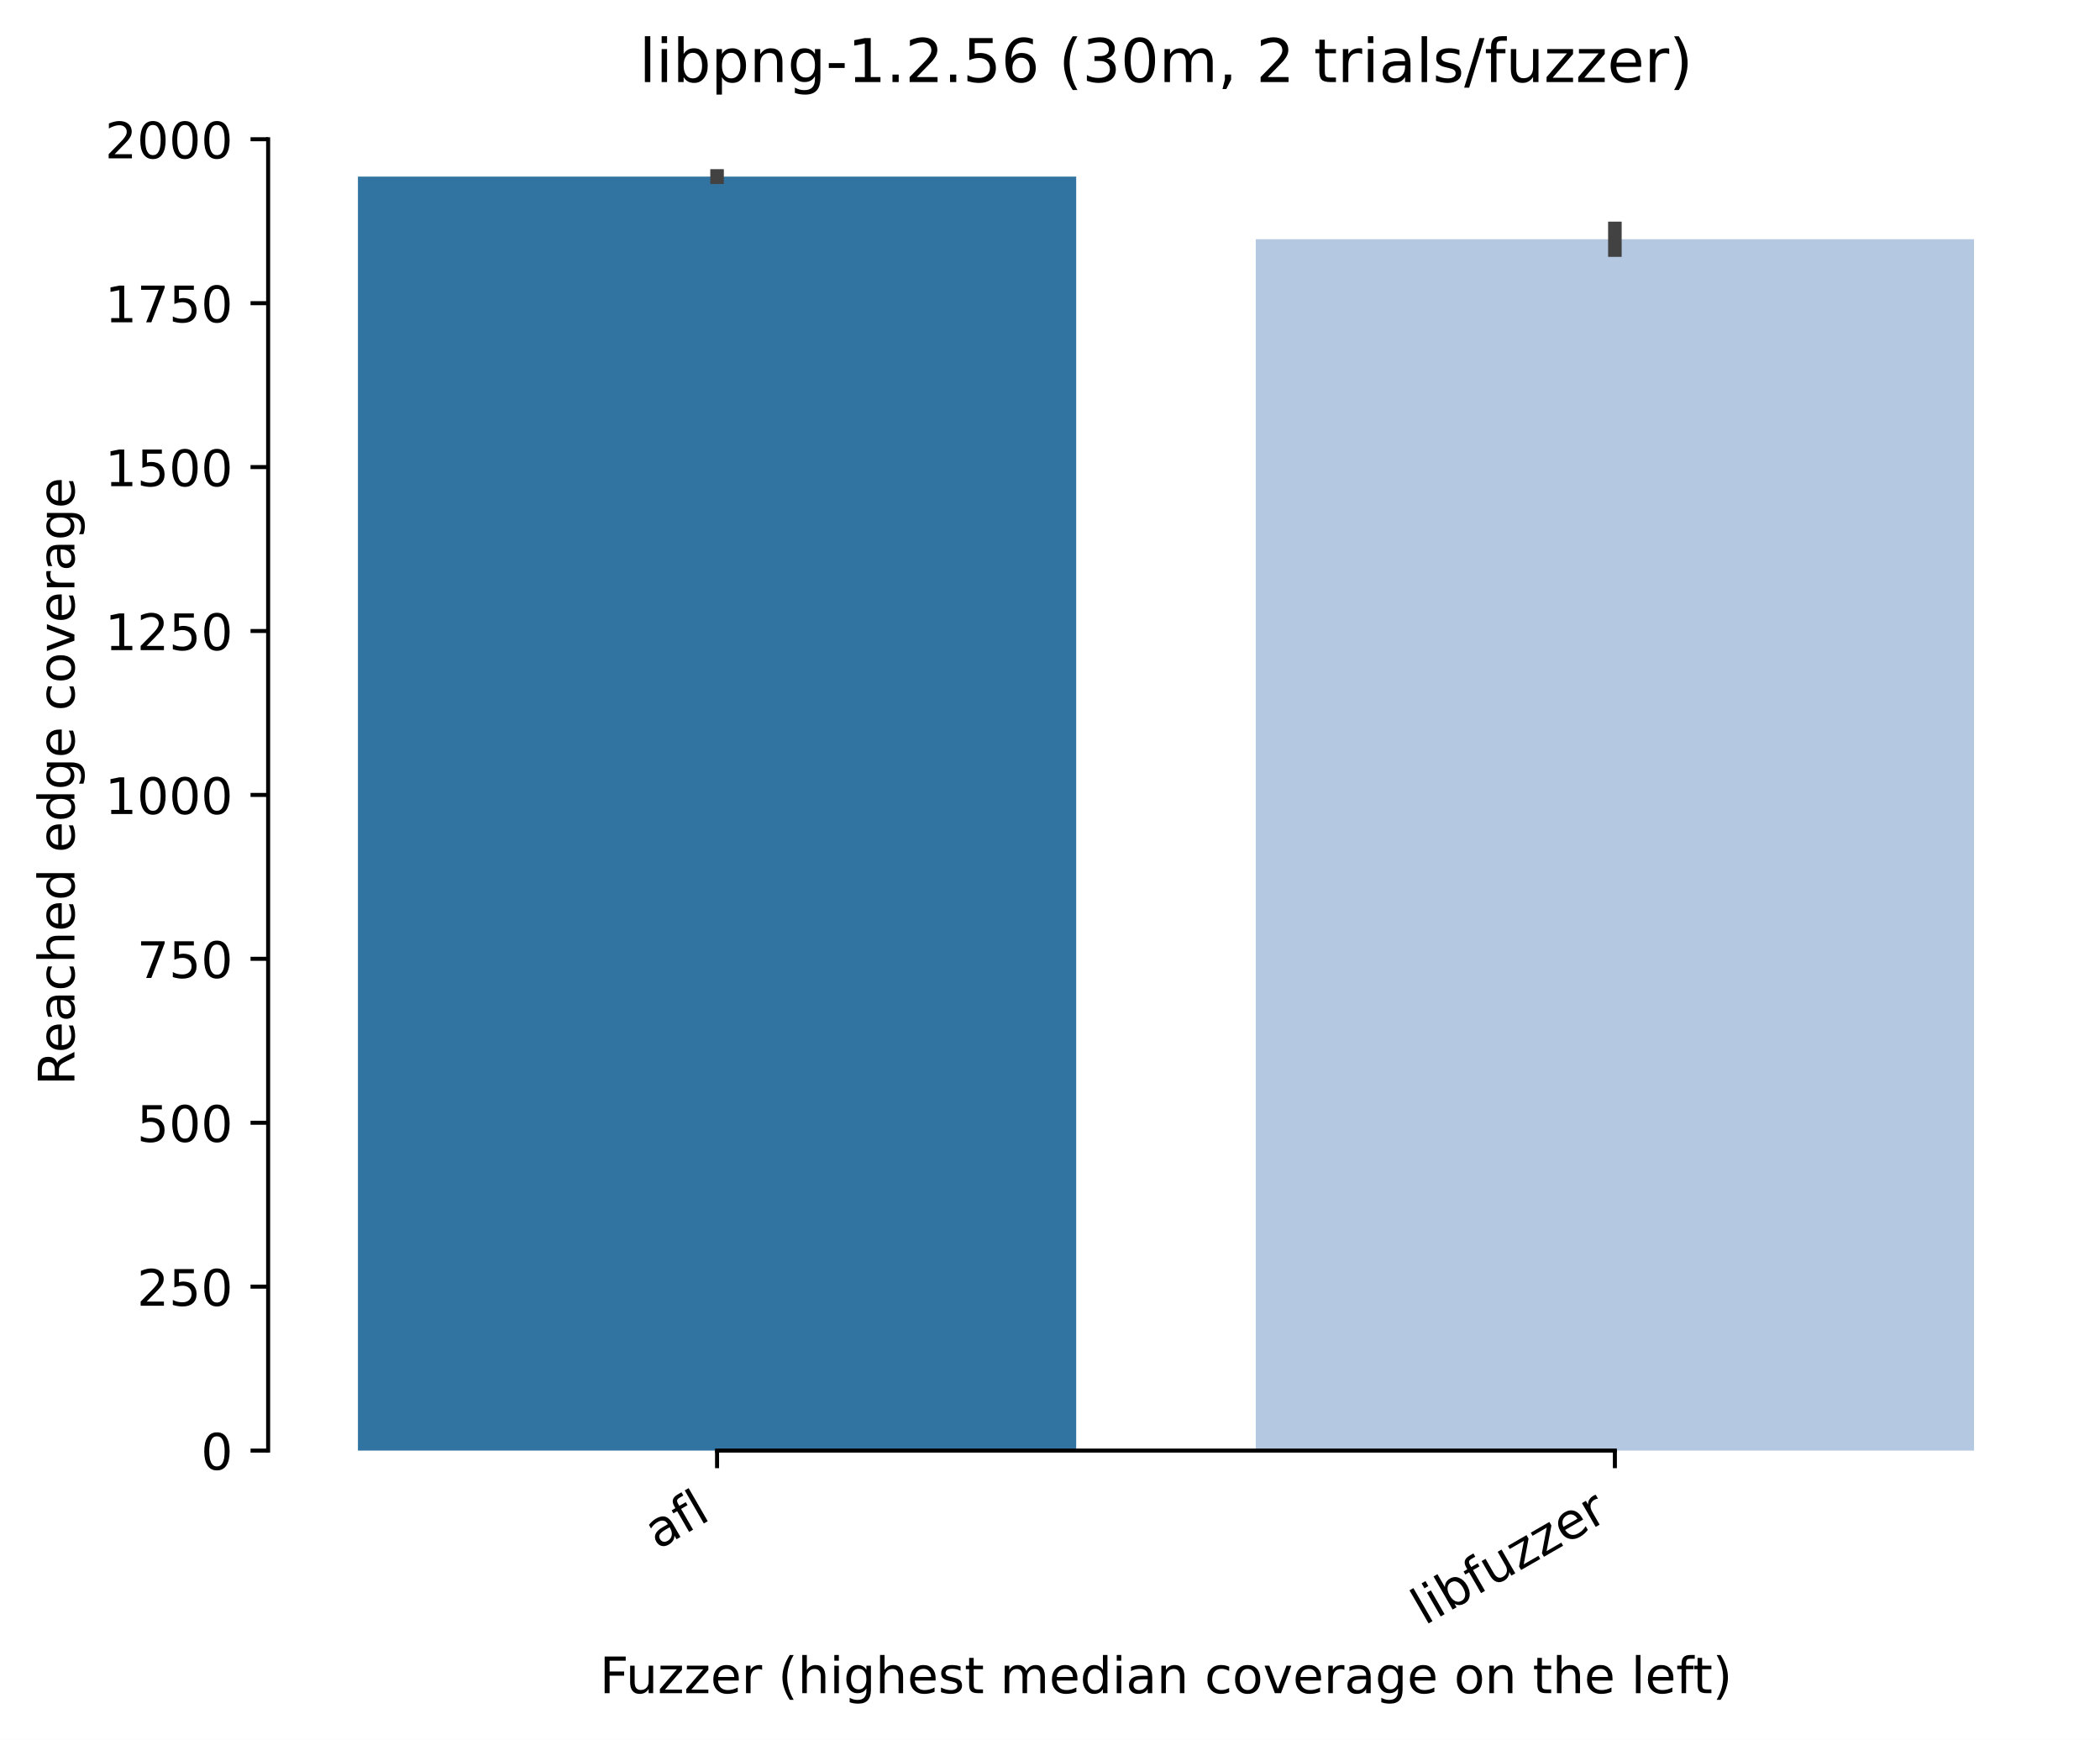
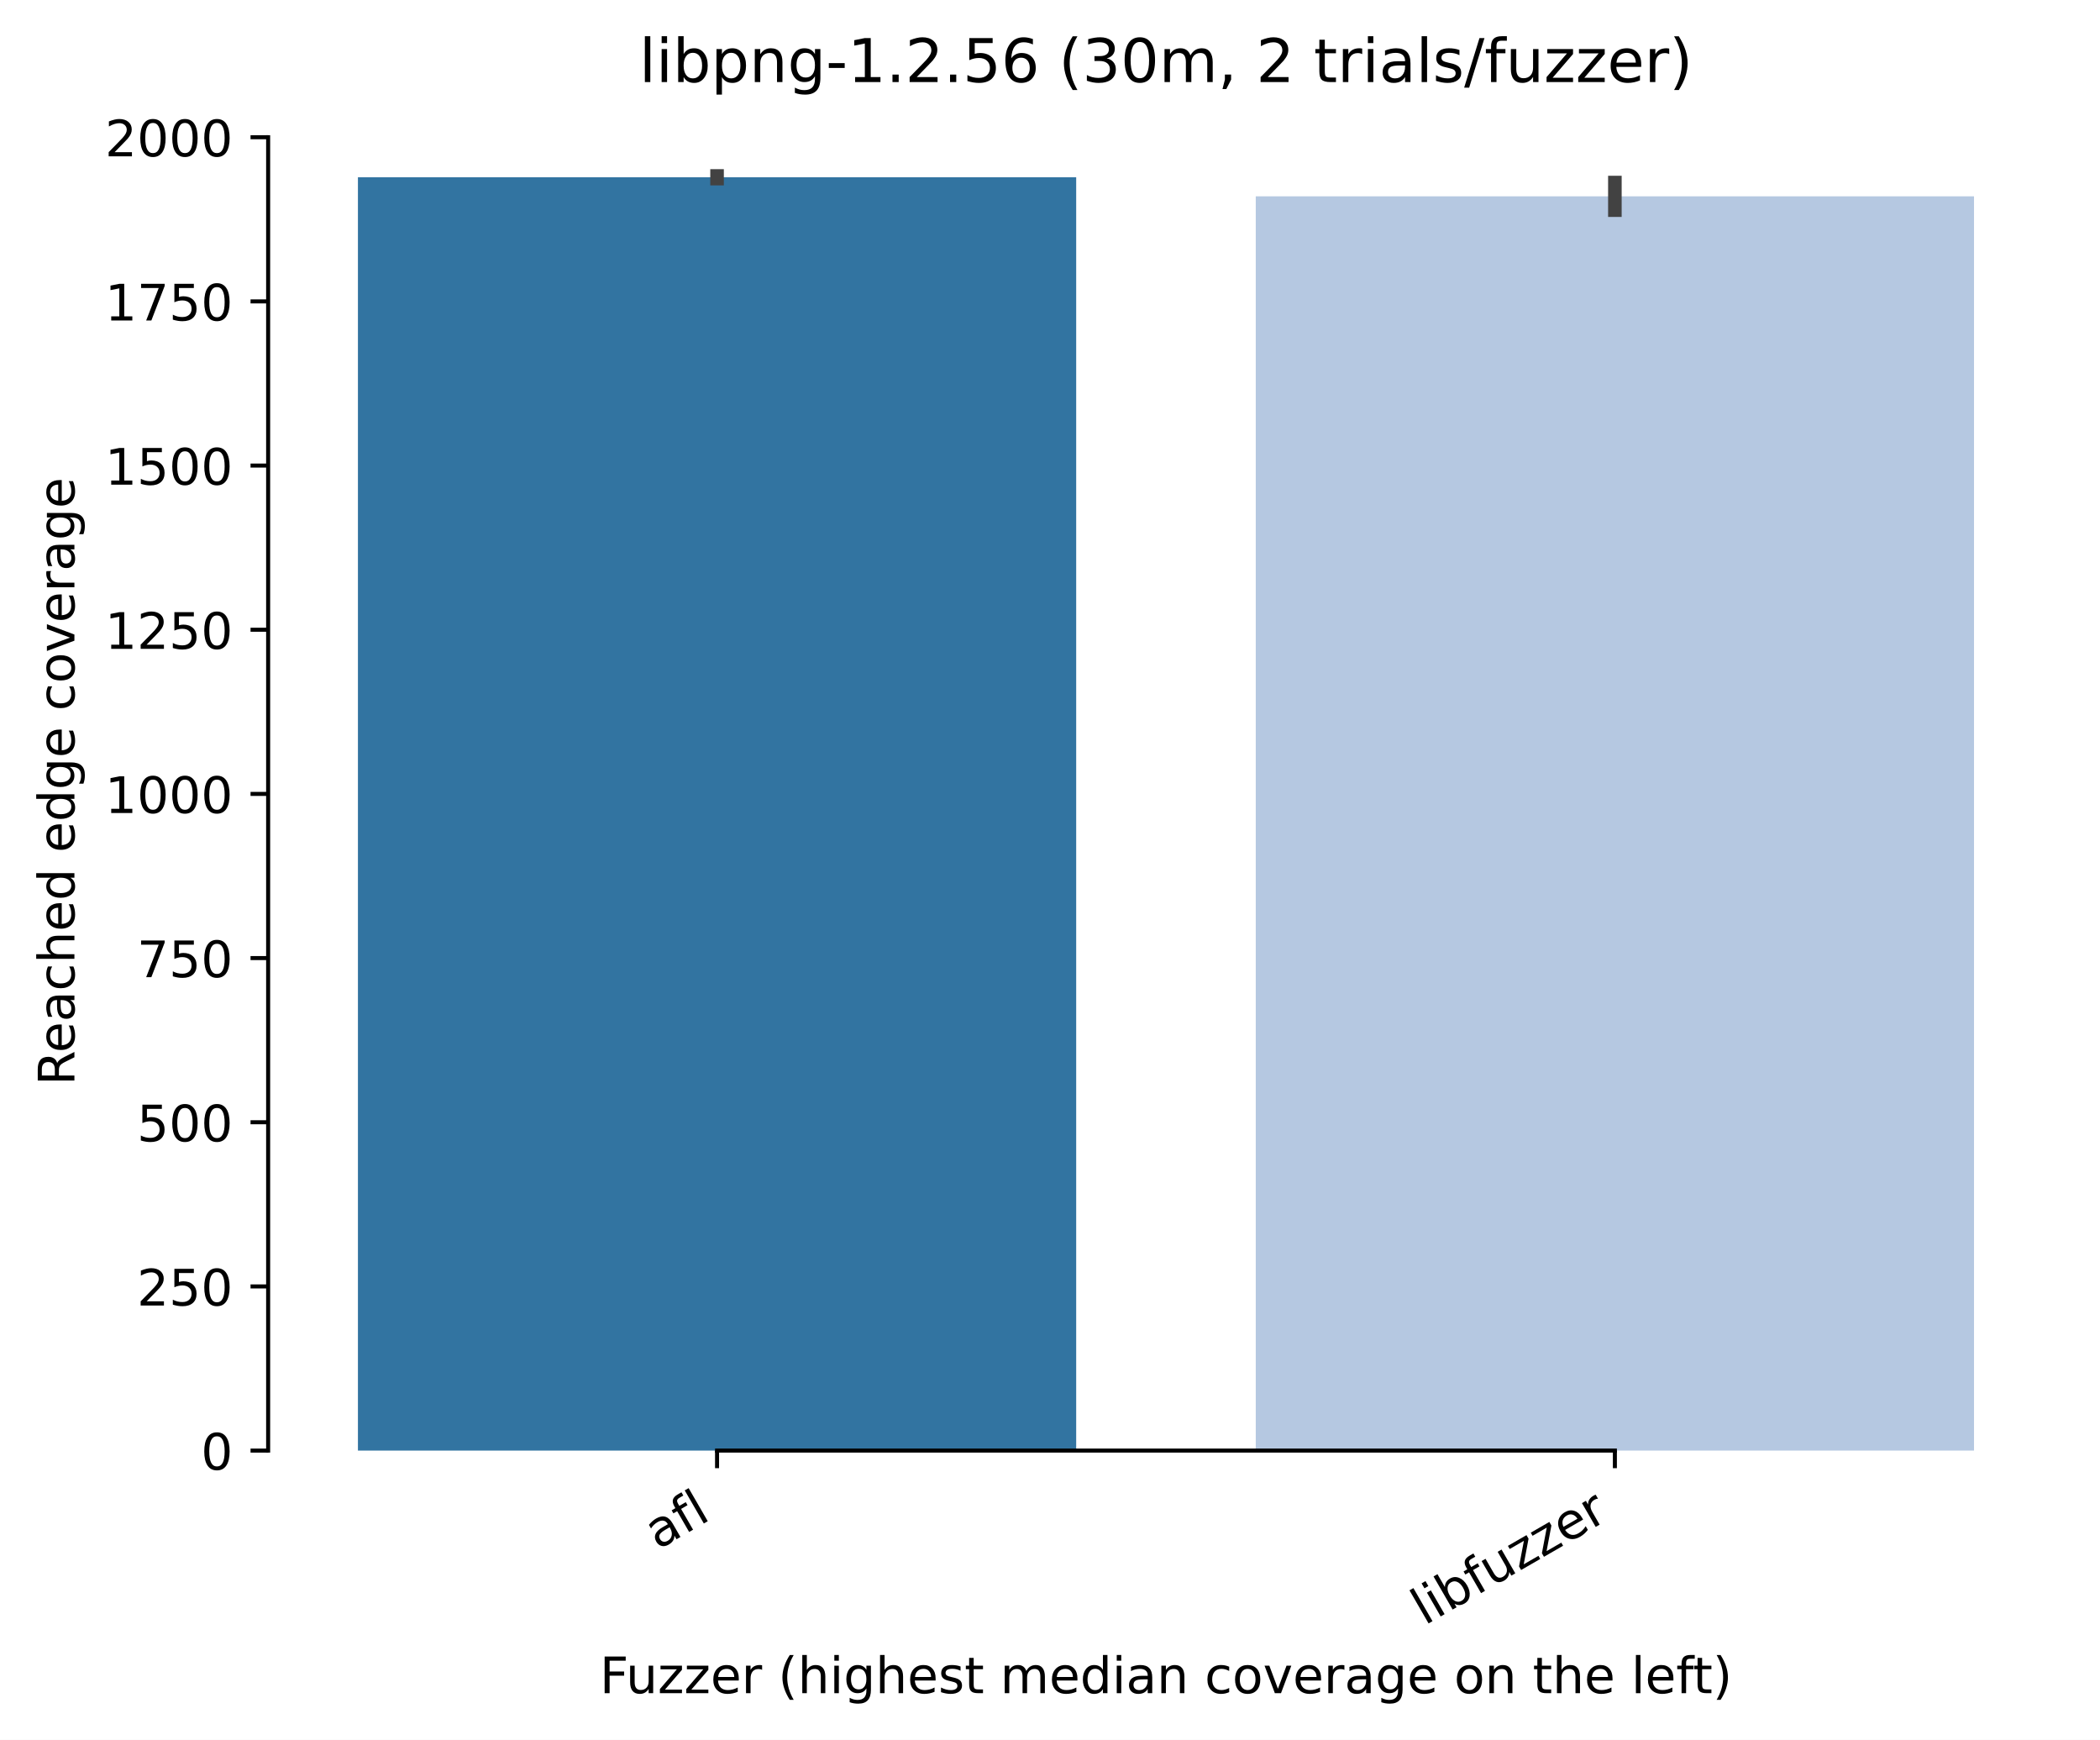
<svg xmlns="http://www.w3.org/2000/svg" xmlns:xlink="http://www.w3.org/1999/xlink" height="345.951pt" version="1.1" viewBox="0 0 417.648 345.951" width="417.648pt">
  <defs>
    <style type="text/css">
*{stroke-linecap:butt;stroke-linejoin:round;}
  </style>
  </defs>
  <g id="figure_1">
    <g id="patch_1">
      <path d="M 0 345.951  L 417.648 345.951  L 417.648 0  L 0 0  z " style="fill:#ffffff;" />
    </g>
    <g id="axes_1">
      <g id="patch_2">
        <path d="M 53.328 288.43  L 410.448 288.43  L 410.448 22.318  L 53.328 22.318  z " style="fill:#ffffff;" />
      </g>
      <g id="patch_3">
-         <path clip-path="url(#p699c91fb8c)" d="M 71.184 288.43  L 214.032 288.43  L 214.032 35.12  L 71.184 35.12  z " style="fill:#3274a1;" />
+         <path clip-path="url(#p5eb4b220d1)" d="M 71.184 288.43  L 214.032 288.43  L 214.032 35.251  L 71.184 35.251  z " style="fill:#3274a1;" />
      </g>
      <g id="patch_4">
-         <path clip-path="url(#p699c91fb8c)" d="M 249.744 288.43  L 392.592 288.43  L 392.592 47.571  L 249.744 47.571  z " style="fill:#b5c8e1;" />
+         <path clip-path="url(#p5eb4b220d1)" d="M 249.744 288.43  L 392.592 288.43  L 392.592 39.038  L 249.744 39.038  z " style="fill:#b5c8e1;" />
      </g>
      <g id="matplotlib.axis_1">
        <g id="xtick_1">
          <g id="line2d_1">
            <defs>
-               <path d="M 0 0  L 0 3.5  " id="m9841d46ab6" style="stroke:#000000;stroke-width:0.8;" />
-             </defs>
-             <g>
-               <use style="stroke:#000000;stroke-width:0.8;" x="142.608" xlink:href="#m9841d46ab6" y="288.43" />
+               <path d="M 0 0  L 0 3.5  " id="mb68790fef4" style="stroke:#000000;stroke-width:0.8;" />
+             </defs>
+             <g>
+               <use style="stroke:#000000;stroke-width:0.8;" x="142.608" xlink:href="#mb68790fef4" y="288.43" />
            </g>
          </g>
          <g id="text_1">
            <defs>
              <path d="M 34.281 27.484  Q 23.391 27.484 19.188 25  Q 14.984 22.516 14.984 16.5  Q 14.984 11.719 18.141 8.906  Q 21.297 6.109 26.703 6.109  Q 34.188 6.109 38.703 11.406  Q 43.219 16.703 43.219 25.484  L 43.219 27.484  z M 52.203 31.203  L 52.203 0  L 43.219 0  L 43.219 8.297  Q 40.141 3.328 35.547 0.953  Q 30.953 -1.422 24.312 -1.422  Q 15.922 -1.422 10.953 3.297  Q 6 8.016 6 15.922  Q 6 25.141 12.172 29.828  Q 18.359 34.516 30.609 34.516  L 43.219 34.516  L 43.219 35.406  Q 43.219 41.609 39.141 45  Q 35.062 48.391 27.688 48.391  Q 23 48.391 18.547 47.266  Q 14.109 46.141 10.016 43.891  L 10.016 52.203  Q 14.938 54.109 19.578 55.047  Q 24.219 56 28.609 56  Q 40.484 56 46.344 49.844  Q 52.203 43.703 52.203 31.203  z " id="DejaVuSans-97" />
              <path d="M 37.109 75.984  L 37.109 68.5  L 28.516 68.5  Q 23.688 68.5 21.797 66.547  Q 19.922 64.594 19.922 59.516  L 19.922 54.688  L 34.719 54.688  L 34.719 47.703  L 19.922 47.703  L 19.922 0  L 10.891 0  L 10.891 47.703  L 2.297 47.703  L 2.297 54.688  L 10.891 54.688  L 10.891 58.5  Q 10.891 67.625 15.141 71.797  Q 19.391 75.984 28.609 75.984  z " id="DejaVuSans-102" />
              <path d="M 9.422 75.984  L 18.406 75.984  L 18.406 0  L 9.422 0  z " id="DejaVuSans-108" />
            </defs>
            <g transform="translate(130.8066 308.2238)rotate(-30)scale(0.1 -0.1)">
              <use xlink:href="#DejaVuSans-97" />
              <use x="61.279" xlink:href="#DejaVuSans-102" />
              <use x="96.484" xlink:href="#DejaVuSans-108" />
            </g>
          </g>
        </g>
        <g id="xtick_2">
          <g id="line2d_2">
            <g>
-               <use style="stroke:#000000;stroke-width:0.8;" x="321.168" xlink:href="#m9841d46ab6" y="288.43" />
+               <use style="stroke:#000000;stroke-width:0.8;" x="321.168" xlink:href="#mb68790fef4" y="288.43" />
            </g>
          </g>
          <g id="text_2">
            <defs>
              <path d="M 9.422 54.688  L 18.406 54.688  L 18.406 0  L 9.422 0  z M 9.422 75.984  L 18.406 75.984  L 18.406 64.594  L 9.422 64.594  z " id="DejaVuSans-105" />
              <path d="M 48.688 27.297  Q 48.688 37.203 44.609 42.844  Q 40.531 48.484 33.406 48.484  Q 26.266 48.484 22.188 42.844  Q 18.109 37.203 18.109 27.297  Q 18.109 17.391 22.188 11.75  Q 26.266 6.109 33.406 6.109  Q 40.531 6.109 44.609 11.75  Q 48.688 17.391 48.688 27.297  z M 18.109 46.391  Q 20.953 51.266 25.266 53.625  Q 29.594 56 35.594 56  Q 45.562 56 51.781 48.094  Q 58.016 40.188 58.016 27.297  Q 58.016 14.406 51.781 6.484  Q 45.562 -1.422 35.594 -1.422  Q 29.594 -1.422 25.266 0.953  Q 20.953 3.328 18.109 8.203  L 18.109 0  L 9.078 0  L 9.078 75.984  L 18.109 75.984  z " id="DejaVuSans-98" />
              <path d="M 8.5 21.578  L 8.5 54.688  L 17.484 54.688  L 17.484 21.922  Q 17.484 14.156 20.5 10.266  Q 23.531 6.391 29.594 6.391  Q 36.859 6.391 41.078 11.031  Q 45.312 15.672 45.312 23.688  L 45.312 54.688  L 54.297 54.688  L 54.297 0  L 45.312 0  L 45.312 8.406  Q 42.047 3.422 37.719 1  Q 33.406 -1.422 27.688 -1.422  Q 18.266 -1.422 13.375 4.438  Q 8.5 10.297 8.5 21.578  z M 31.109 56  z " id="DejaVuSans-117" />
              <path d="M 5.516 54.688  L 48.188 54.688  L 48.188 46.484  L 14.406 7.172  L 48.188 7.172  L 48.188 0  L 4.297 0  L 4.297 8.203  L 38.094 47.516  L 5.516 47.516  z " id="DejaVuSans-122" />
              <path d="M 56.203 29.594  L 56.203 25.203  L 14.891 25.203  Q 15.484 15.922 20.484 11.062  Q 25.484 6.203 34.422 6.203  Q 39.594 6.203 44.453 7.469  Q 49.312 8.734 54.109 11.281  L 54.109 2.781  Q 49.266 0.734 44.188 -0.344  Q 39.109 -1.422 33.891 -1.422  Q 20.797 -1.422 13.156 6.188  Q 5.516 13.812 5.516 26.812  Q 5.516 40.234 12.766 48.109  Q 20.016 56 32.328 56  Q 43.359 56 49.781 48.891  Q 56.203 41.797 56.203 29.594  z M 47.219 32.234  Q 47.125 39.594 43.094 43.984  Q 39.062 48.391 32.422 48.391  Q 24.906 48.391 20.391 44.141  Q 15.875 39.891 15.188 32.172  z " id="DejaVuSans-101" />
              <path d="M 41.109 46.297  Q 39.594 47.172 37.812 47.578  Q 36.031 48 33.891 48  Q 26.266 48 22.188 43.047  Q 18.109 38.094 18.109 28.812  L 18.109 0  L 9.078 0  L 9.078 54.688  L 18.109 54.688  L 18.109 46.188  Q 20.953 51.172 25.484 53.578  Q 30.031 56 36.531 56  Q 37.453 56 38.578 55.875  Q 39.703 55.766 41.062 55.516  z " id="DejaVuSans-114" />
            </defs>
            <g transform="translate(283.3019 323.2723)rotate(-30)scale(0.1 -0.1)">
              <use xlink:href="#DejaVuSans-108" />
              <use x="27.783" xlink:href="#DejaVuSans-105" />
              <use x="55.566" xlink:href="#DejaVuSans-98" />
              <use x="119.043" xlink:href="#DejaVuSans-102" />
              <use x="154.248" xlink:href="#DejaVuSans-117" />
              <use x="217.627" xlink:href="#DejaVuSans-122" />
              <use x="270.117" xlink:href="#DejaVuSans-122" />
              <use x="322.607" xlink:href="#DejaVuSans-101" />
              <use x="384.131" xlink:href="#DejaVuSans-114" />
            </g>
          </g>
        </g>
        <g id="text_3">
          <defs>
            <path d="M 9.812 72.906  L 51.703 72.906  L 51.703 64.594  L 19.672 64.594  L 19.672 43.109  L 48.578 43.109  L 48.578 34.812  L 19.672 34.812  L 19.672 0  L 9.812 0  z " id="DejaVuSans-70" />
            <path id="DejaVuSans-32" />
            <path d="M 31 75.875  Q 24.469 64.656 21.281 53.656  Q 18.109 42.672 18.109 31.391  Q 18.109 20.125 21.312 9.062  Q 24.516 -2 31 -13.188  L 23.188 -13.188  Q 15.875 -1.703 12.234 9.375  Q 8.594 20.453 8.594 31.391  Q 8.594 42.281 12.203 53.312  Q 15.828 64.359 23.188 75.875  z " id="DejaVuSans-40" />
            <path d="M 54.891 33.016  L 54.891 0  L 45.906 0  L 45.906 32.719  Q 45.906 40.484 42.875 44.328  Q 39.844 48.188 33.797 48.188  Q 26.516 48.188 22.312 43.547  Q 18.109 38.922 18.109 30.906  L 18.109 0  L 9.078 0  L 9.078 75.984  L 18.109 75.984  L 18.109 46.188  Q 21.344 51.125 25.703 53.562  Q 30.078 56 35.797 56  Q 45.219 56 50.047 50.172  Q 54.891 44.344 54.891 33.016  z " id="DejaVuSans-104" />
            <path d="M 45.406 27.984  Q 45.406 37.75 41.375 43.109  Q 37.359 48.484 30.078 48.484  Q 22.859 48.484 18.828 43.109  Q 14.797 37.75 14.797 27.984  Q 14.797 18.266 18.828 12.891  Q 22.859 7.516 30.078 7.516  Q 37.359 7.516 41.375 12.891  Q 45.406 18.266 45.406 27.984  z M 54.391 6.781  Q 54.391 -7.172 48.188 -13.984  Q 42 -20.797 29.203 -20.797  Q 24.469 -20.797 20.266 -20.094  Q 16.062 -19.391 12.109 -17.922  L 12.109 -9.188  Q 16.062 -11.328 19.922 -12.344  Q 23.781 -13.375 27.781 -13.375  Q 36.625 -13.375 41.016 -8.766  Q 45.406 -4.156 45.406 5.172  L 45.406 9.625  Q 42.625 4.781 38.281 2.391  Q 33.938 0 27.875 0  Q 17.828 0 11.672 7.656  Q 5.516 15.328 5.516 27.984  Q 5.516 40.672 11.672 48.328  Q 17.828 56 27.875 56  Q 33.938 56 38.281 53.609  Q 42.625 51.219 45.406 46.391  L 45.406 54.688  L 54.391 54.688  z " id="DejaVuSans-103" />
            <path d="M 44.281 53.078  L 44.281 44.578  Q 40.484 46.531 36.375 47.5  Q 32.281 48.484 27.875 48.484  Q 21.188 48.484 17.844 46.438  Q 14.5 44.391 14.5 40.281  Q 14.5 37.156 16.891 35.375  Q 19.281 33.594 26.516 31.984  L 29.594 31.297  Q 39.156 29.25 43.188 25.516  Q 47.219 21.781 47.219 15.094  Q 47.219 7.469 41.188 3.016  Q 35.156 -1.422 24.609 -1.422  Q 20.219 -1.422 15.453 -0.562  Q 10.688 0.297 5.422 2  L 5.422 11.281  Q 10.406 8.688 15.234 7.391  Q 20.062 6.109 24.812 6.109  Q 31.156 6.109 34.562 8.281  Q 37.984 10.453 37.984 14.406  Q 37.984 18.062 35.516 20.016  Q 33.062 21.969 24.703 23.781  L 21.578 24.516  Q 13.234 26.266 9.516 29.906  Q 5.812 33.547 5.812 39.891  Q 5.812 47.609 11.281 51.797  Q 16.75 56 26.812 56  Q 31.781 56 36.172 55.266  Q 40.578 54.547 44.281 53.078  z " id="DejaVuSans-115" />
            <path d="M 18.312 70.219  L 18.312 54.688  L 36.812 54.688  L 36.812 47.703  L 18.312 47.703  L 18.312 18.016  Q 18.312 11.328 20.141 9.422  Q 21.969 7.516 27.594 7.516  L 36.812 7.516  L 36.812 0  L 27.594 0  Q 17.188 0 13.234 3.875  Q 9.281 7.766 9.281 18.016  L 9.281 47.703  L 2.688 47.703  L 2.688 54.688  L 9.281 54.688  L 9.281 70.219  z " id="DejaVuSans-116" />
            <path d="M 52 44.188  Q 55.375 50.25 60.062 53.125  Q 64.75 56 71.094 56  Q 79.641 56 84.281 50.016  Q 88.922 44.047 88.922 33.016  L 88.922 0  L 79.891 0  L 79.891 32.719  Q 79.891 40.578 77.094 44.375  Q 74.312 48.188 68.609 48.188  Q 61.625 48.188 57.562 43.547  Q 53.516 38.922 53.516 30.906  L 53.516 0  L 44.484 0  L 44.484 32.719  Q 44.484 40.625 41.703 44.406  Q 38.922 48.188 33.109 48.188  Q 26.219 48.188 22.156 43.531  Q 18.109 38.875 18.109 30.906  L 18.109 0  L 9.078 0  L 9.078 54.688  L 18.109 54.688  L 18.109 46.188  Q 21.188 51.219 25.484 53.609  Q 29.781 56 35.688 56  Q 41.656 56 45.828 52.969  Q 50 49.953 52 44.188  z " id="DejaVuSans-109" />
            <path d="M 45.406 46.391  L 45.406 75.984  L 54.391 75.984  L 54.391 0  L 45.406 0  L 45.406 8.203  Q 42.578 3.328 38.25 0.953  Q 33.938 -1.422 27.875 -1.422  Q 17.969 -1.422 11.734 6.484  Q 5.516 14.406 5.516 27.297  Q 5.516 40.188 11.734 48.094  Q 17.969 56 27.875 56  Q 33.938 56 38.25 53.625  Q 42.578 51.266 45.406 46.391  z M 14.797 27.297  Q 14.797 17.391 18.875 11.75  Q 22.953 6.109 30.078 6.109  Q 37.203 6.109 41.297 11.75  Q 45.406 17.391 45.406 27.297  Q 45.406 37.203 41.297 42.844  Q 37.203 48.484 30.078 48.484  Q 22.953 48.484 18.875 42.844  Q 14.797 37.203 14.797 27.297  z " id="DejaVuSans-100" />
            <path d="M 54.891 33.016  L 54.891 0  L 45.906 0  L 45.906 32.719  Q 45.906 40.484 42.875 44.328  Q 39.844 48.188 33.797 48.188  Q 26.516 48.188 22.312 43.547  Q 18.109 38.922 18.109 30.906  L 18.109 0  L 9.078 0  L 9.078 54.688  L 18.109 54.688  L 18.109 46.188  Q 21.344 51.125 25.703 53.562  Q 30.078 56 35.797 56  Q 45.219 56 50.047 50.172  Q 54.891 44.344 54.891 33.016  z " id="DejaVuSans-110" />
            <path d="M 48.781 52.594  L 48.781 44.188  Q 44.969 46.297 41.141 47.344  Q 37.312 48.391 33.406 48.391  Q 24.656 48.391 19.812 42.844  Q 14.984 37.312 14.984 27.297  Q 14.984 17.281 19.812 11.734  Q 24.656 6.203 33.406 6.203  Q 37.312 6.203 41.141 7.25  Q 44.969 8.297 48.781 10.406  L 48.781 2.094  Q 45.016 0.344 40.984 -0.531  Q 36.969 -1.422 32.422 -1.422  Q 20.062 -1.422 12.781 6.344  Q 5.516 14.109 5.516 27.297  Q 5.516 40.672 12.859 48.328  Q 20.219 56 33.016 56  Q 37.156 56 41.109 55.141  Q 45.062 54.297 48.781 52.594  z " id="DejaVuSans-99" />
            <path d="M 30.609 48.391  Q 23.391 48.391 19.188 42.75  Q 14.984 37.109 14.984 27.297  Q 14.984 17.484 19.156 11.844  Q 23.344 6.203 30.609 6.203  Q 37.797 6.203 41.984 11.859  Q 46.188 17.531 46.188 27.297  Q 46.188 37.016 41.984 42.703  Q 37.797 48.391 30.609 48.391  z M 30.609 56  Q 42.328 56 49.016 48.375  Q 55.719 40.766 55.719 27.297  Q 55.719 13.875 49.016 6.219  Q 42.328 -1.422 30.609 -1.422  Q 18.844 -1.422 12.172 6.219  Q 5.516 13.875 5.516 27.297  Q 5.516 40.766 12.172 48.375  Q 18.844 56 30.609 56  z " id="DejaVuSans-111" />
            <path d="M 2.984 54.688  L 12.5 54.688  L 29.594 8.797  L 46.688 54.688  L 56.203 54.688  L 35.688 0  L 23.484 0  z " id="DejaVuSans-118" />
            <path d="M 8.016 75.875  L 15.828 75.875  Q 23.141 64.359 26.781 53.312  Q 30.422 42.281 30.422 31.391  Q 30.422 20.453 26.781 9.375  Q 23.141 -1.703 15.828 -13.188  L 8.016 -13.188  Q 14.5 -2 17.703 9.062  Q 20.906 20.125 20.906 31.391  Q 20.906 42.672 17.703 53.656  Q 14.5 64.656 8.016 75.875  z " id="DejaVuSans-41" />
          </defs>
          <g transform="translate(119.2702 336.6718)scale(0.1 -0.1)">
            <use xlink:href="#DejaVuSans-70" />
            <use x="52.02" xlink:href="#DejaVuSans-117" />
            <use x="115.398" xlink:href="#DejaVuSans-122" />
            <use x="167.889" xlink:href="#DejaVuSans-122" />
            <use x="220.379" xlink:href="#DejaVuSans-101" />
            <use x="281.902" xlink:href="#DejaVuSans-114" />
            <use x="323.016" xlink:href="#DejaVuSans-32" />
            <use x="354.803" xlink:href="#DejaVuSans-40" />
            <use x="393.816" xlink:href="#DejaVuSans-104" />
            <use x="457.195" xlink:href="#DejaVuSans-105" />
            <use x="484.979" xlink:href="#DejaVuSans-103" />
            <use x="548.455" xlink:href="#DejaVuSans-104" />
            <use x="611.834" xlink:href="#DejaVuSans-101" />
            <use x="673.357" xlink:href="#DejaVuSans-115" />
            <use x="725.457" xlink:href="#DejaVuSans-116" />
            <use x="764.666" xlink:href="#DejaVuSans-32" />
            <use x="796.453" xlink:href="#DejaVuSans-109" />
            <use x="893.865" xlink:href="#DejaVuSans-101" />
            <use x="955.389" xlink:href="#DejaVuSans-100" />
            <use x="1018.865" xlink:href="#DejaVuSans-105" />
            <use x="1046.648" xlink:href="#DejaVuSans-97" />
            <use x="1107.928" xlink:href="#DejaVuSans-110" />
            <use x="1171.307" xlink:href="#DejaVuSans-32" />
            <use x="1203.094" xlink:href="#DejaVuSans-99" />
            <use x="1258.074" xlink:href="#DejaVuSans-111" />
            <use x="1319.256" xlink:href="#DejaVuSans-118" />
            <use x="1378.436" xlink:href="#DejaVuSans-101" />
            <use x="1439.959" xlink:href="#DejaVuSans-114" />
            <use x="1481.072" xlink:href="#DejaVuSans-97" />
            <use x="1542.352" xlink:href="#DejaVuSans-103" />
            <use x="1605.828" xlink:href="#DejaVuSans-101" />
            <use x="1667.352" xlink:href="#DejaVuSans-32" />
            <use x="1699.139" xlink:href="#DejaVuSans-111" />
            <use x="1760.32" xlink:href="#DejaVuSans-110" />
            <use x="1823.699" xlink:href="#DejaVuSans-32" />
            <use x="1855.486" xlink:href="#DejaVuSans-116" />
            <use x="1894.695" xlink:href="#DejaVuSans-104" />
            <use x="1958.074" xlink:href="#DejaVuSans-101" />
            <use x="2019.598" xlink:href="#DejaVuSans-32" />
            <use x="2051.385" xlink:href="#DejaVuSans-108" />
            <use x="2079.168" xlink:href="#DejaVuSans-101" />
            <use x="2140.691" xlink:href="#DejaVuSans-102" />
            <use x="2174.146" xlink:href="#DejaVuSans-116" />
            <use x="2213.355" xlink:href="#DejaVuSans-41" />
          </g>
        </g>
      </g>
      <g id="matplotlib.axis_2">
        <g id="ytick_1">
          <g id="line2d_3">
            <defs>
-               <path d="M 0 0  L -3.5 0  " id="m040f672df7" style="stroke:#000000;stroke-width:0.8;" />
-             </defs>
-             <g>
-               <use style="stroke:#000000;stroke-width:0.8;" x="53.328" xlink:href="#m040f672df7" y="288.43" />
+               <path d="M 0 0  L -3.5 0  " id="m1ed794201d" style="stroke:#000000;stroke-width:0.8;" />
+             </defs>
+             <g>
+               <use style="stroke:#000000;stroke-width:0.8;" x="53.328" xlink:href="#m1ed794201d" y="288.43" />
            </g>
          </g>
          <g id="text_4">
            <defs>
              <path d="M 31.781 66.406  Q 24.172 66.406 20.328 58.906  Q 16.5 51.422 16.5 36.375  Q 16.5 21.391 20.328 13.891  Q 24.172 6.391 31.781 6.391  Q 39.453 6.391 43.281 13.891  Q 47.125 21.391 47.125 36.375  Q 47.125 51.422 43.281 58.906  Q 39.453 66.406 31.781 66.406  z M 31.781 74.219  Q 44.047 74.219 50.516 64.516  Q 56.984 54.828 56.984 36.375  Q 56.984 17.969 50.516 8.266  Q 44.047 -1.422 31.781 -1.422  Q 19.531 -1.422 13.062 8.266  Q 6.594 17.969 6.594 36.375  Q 6.594 54.828 13.062 64.516  Q 19.531 74.219 31.781 74.219  z " id="DejaVuSans-48" />
            </defs>
            <g transform="translate(39.96563 292.2293)scale(0.1 -0.1)">
              <use xlink:href="#DejaVuSans-48" />
            </g>
          </g>
        </g>
        <g id="ytick_2">
          <g id="line2d_4">
            <g>
-               <use style="stroke:#000000;stroke-width:0.8;" x="53.328" xlink:href="#m040f672df7" y="255.838" />
+               <use style="stroke:#000000;stroke-width:0.8;" x="53.328" xlink:href="#m1ed794201d" y="255.787" />
            </g>
          </g>
          <g id="text_5">
            <defs>
              <path d="M 19.188 8.297  L 53.609 8.297  L 53.609 0  L 7.328 0  L 7.328 8.297  Q 12.938 14.109 22.625 23.891  Q 32.328 33.688 34.812 36.531  Q 39.547 41.844 41.422 45.531  Q 43.312 49.219 43.312 52.781  Q 43.312 58.594 39.234 62.25  Q 35.156 65.922 28.609 65.922  Q 23.969 65.922 18.812 64.312  Q 13.672 62.703 7.812 59.422  L 7.812 69.391  Q 13.766 71.781 18.938 73  Q 24.125 74.219 28.422 74.219  Q 39.75 74.219 46.484 68.547  Q 53.219 62.891 53.219 53.422  Q 53.219 48.922 51.531 44.891  Q 49.859 40.875 45.406 35.406  Q 44.188 33.984 37.641 27.219  Q 31.109 20.453 19.188 8.297  z " id="DejaVuSans-50" />
              <path d="M 10.797 72.906  L 49.516 72.906  L 49.516 64.594  L 19.828 64.594  L 19.828 46.734  Q 21.969 47.469 24.109 47.828  Q 26.266 48.188 28.422 48.188  Q 40.625 48.188 47.75 41.5  Q 54.891 34.812 54.891 23.391  Q 54.891 11.625 47.562 5.094  Q 40.234 -1.422 26.906 -1.422  Q 22.312 -1.422 17.547 -0.641  Q 12.797 0.141 7.719 1.703  L 7.719 11.625  Q 12.109 9.234 16.797 8.062  Q 21.484 6.891 26.703 6.891  Q 35.156 6.891 40.078 11.328  Q 45.016 15.766 45.016 23.391  Q 45.016 31 40.078 35.438  Q 35.156 39.891 26.703 39.891  Q 22.75 39.891 18.812 39.016  Q 14.891 38.141 10.797 36.281  z " id="DejaVuSans-53" />
            </defs>
-             <g transform="translate(27.24063 259.6368)scale(0.1 -0.1)">
+             <g transform="translate(27.24063 259.5864)scale(0.1 -0.1)">
              <use xlink:href="#DejaVuSans-50" />
              <use x="63.623" xlink:href="#DejaVuSans-53" />
              <use x="127.246" xlink:href="#DejaVuSans-48" />
            </g>
          </g>
        </g>
        <g id="ytick_3">
          <g id="line2d_5">
            <g>
-               <use style="stroke:#000000;stroke-width:0.8;" x="53.328" xlink:href="#m040f672df7" y="223.245" />
+               <use style="stroke:#000000;stroke-width:0.8;" x="53.328" xlink:href="#m1ed794201d" y="223.144" />
            </g>
          </g>
          <g id="text_6">
-             <g transform="translate(27.24063 227.0442)scale(0.1 -0.1)">
+             <g transform="translate(27.24063 226.9434)scale(0.1 -0.1)">
              <use xlink:href="#DejaVuSans-53" />
              <use x="63.623" xlink:href="#DejaVuSans-48" />
              <use x="127.246" xlink:href="#DejaVuSans-48" />
            </g>
          </g>
        </g>
        <g id="ytick_4">
          <g id="line2d_6">
            <g>
-               <use style="stroke:#000000;stroke-width:0.8;" x="53.328" xlink:href="#m040f672df7" y="190.652" />
+               <use style="stroke:#000000;stroke-width:0.8;" x="53.328" xlink:href="#m1ed794201d" y="190.501" />
            </g>
          </g>
          <g id="text_7">
            <defs>
              <path d="M 8.203 72.906  L 55.078 72.906  L 55.078 68.703  L 28.609 0  L 18.312 0  L 43.219 64.594  L 8.203 64.594  z " id="DejaVuSans-55" />
            </defs>
-             <g transform="translate(27.24063 194.4516)scale(0.1 -0.1)">
+             <g transform="translate(27.24063 194.3004)scale(0.1 -0.1)">
              <use xlink:href="#DejaVuSans-55" />
              <use x="63.623" xlink:href="#DejaVuSans-53" />
              <use x="127.246" xlink:href="#DejaVuSans-48" />
            </g>
          </g>
        </g>
        <g id="ytick_5">
          <g id="line2d_7">
            <g>
-               <use style="stroke:#000000;stroke-width:0.8;" x="53.328" xlink:href="#m040f672df7" y="158.06" />
+               <use style="stroke:#000000;stroke-width:0.8;" x="53.328" xlink:href="#m1ed794201d" y="157.858" />
            </g>
          </g>
          <g id="text_8">
            <defs>
              <path d="M 12.406 8.297  L 28.516 8.297  L 28.516 63.922  L 10.984 60.406  L 10.984 69.391  L 28.422 72.906  L 38.281 72.906  L 38.281 8.297  L 54.391 8.297  L 54.391 0  L 12.406 0  z " id="DejaVuSans-49" />
            </defs>
-             <g transform="translate(20.87813 161.859)scale(0.1 -0.1)">
+             <g transform="translate(20.87813 161.6575)scale(0.1 -0.1)">
              <use xlink:href="#DejaVuSans-49" />
              <use x="63.623" xlink:href="#DejaVuSans-48" />
              <use x="127.246" xlink:href="#DejaVuSans-48" />
              <use x="190.869" xlink:href="#DejaVuSans-48" />
            </g>
          </g>
        </g>
        <g id="ytick_6">
          <g id="line2d_8">
            <g>
-               <use style="stroke:#000000;stroke-width:0.8;" x="53.328" xlink:href="#m040f672df7" y="125.467" />
+               <use style="stroke:#000000;stroke-width:0.8;" x="53.328" xlink:href="#m1ed794201d" y="125.215" />
            </g>
          </g>
          <g id="text_9">
-             <g transform="translate(20.87813 129.2664)scale(0.1 -0.1)">
+             <g transform="translate(20.87813 129.0145)scale(0.1 -0.1)">
              <use xlink:href="#DejaVuSans-49" />
              <use x="63.623" xlink:href="#DejaVuSans-50" />
              <use x="127.246" xlink:href="#DejaVuSans-53" />
              <use x="190.869" xlink:href="#DejaVuSans-48" />
            </g>
          </g>
        </g>
        <g id="ytick_7">
          <g id="line2d_9">
            <g>
-               <use style="stroke:#000000;stroke-width:0.8;" x="53.328" xlink:href="#m040f672df7" y="92.875" />
+               <use style="stroke:#000000;stroke-width:0.8;" x="53.328" xlink:href="#m1ed794201d" y="92.572" />
            </g>
          </g>
          <g id="text_10">
-             <g transform="translate(20.87813 96.67379)scale(0.1 -0.1)">
+             <g transform="translate(20.87813 96.37154)scale(0.1 -0.1)">
              <use xlink:href="#DejaVuSans-49" />
              <use x="63.623" xlink:href="#DejaVuSans-53" />
              <use x="127.246" xlink:href="#DejaVuSans-48" />
              <use x="190.869" xlink:href="#DejaVuSans-48" />
            </g>
          </g>
        </g>
        <g id="ytick_8">
          <g id="line2d_10">
            <g>
-               <use style="stroke:#000000;stroke-width:0.8;" x="53.328" xlink:href="#m040f672df7" y="60.282" />
+               <use style="stroke:#000000;stroke-width:0.8;" x="53.328" xlink:href="#m1ed794201d" y="59.929" />
            </g>
          </g>
          <g id="text_11">
-             <g transform="translate(20.87813 64.0812)scale(0.1 -0.1)">
+             <g transform="translate(20.87813 63.72857)scale(0.1 -0.1)">
              <use xlink:href="#DejaVuSans-49" />
              <use x="63.623" xlink:href="#DejaVuSans-55" />
              <use x="127.246" xlink:href="#DejaVuSans-53" />
              <use x="190.869" xlink:href="#DejaVuSans-48" />
            </g>
          </g>
        </g>
        <g id="ytick_9">
          <g id="line2d_11">
            <g>
-               <use style="stroke:#000000;stroke-width:0.8;" x="53.328" xlink:href="#m040f672df7" y="27.689" />
+               <use style="stroke:#000000;stroke-width:0.8;" x="53.328" xlink:href="#m1ed794201d" y="27.286" />
            </g>
          </g>
          <g id="text_12">
-             <g transform="translate(20.87813 31.4886)scale(0.1 -0.1)">
+             <g transform="translate(20.87813 31.0856)scale(0.1 -0.1)">
              <use xlink:href="#DejaVuSans-50" />
              <use x="63.623" xlink:href="#DejaVuSans-48" />
              <use x="127.246" xlink:href="#DejaVuSans-48" />
              <use x="190.869" xlink:href="#DejaVuSans-48" />
            </g>
          </g>
        </g>
        <g id="text_13">
          <defs>
            <path d="M 44.391 34.188  Q 47.562 33.109 50.562 29.594  Q 53.562 26.078 56.594 19.922  L 66.609 0  L 56 0  L 46.688 18.703  Q 43.062 26.031 39.672 28.422  Q 36.281 30.812 30.422 30.812  L 19.672 30.812  L 19.672 0  L 9.812 0  L 9.812 72.906  L 32.078 72.906  Q 44.578 72.906 50.734 67.672  Q 56.891 62.453 56.891 51.906  Q 56.891 45.016 53.688 40.469  Q 50.484 35.938 44.391 34.188  z M 19.672 64.797  L 19.672 38.922  L 32.078 38.922  Q 39.203 38.922 42.844 42.219  Q 46.484 45.516 46.484 51.906  Q 46.484 58.297 42.844 61.547  Q 39.203 64.797 32.078 64.797  z " id="DejaVuSans-82" />
          </defs>
          <g transform="translate(14.79844 215.8272)rotate(-90)scale(0.1 -0.1)">
            <use xlink:href="#DejaVuSans-82" />
            <use x="64.982" xlink:href="#DejaVuSans-101" />
            <use x="126.506" xlink:href="#DejaVuSans-97" />
            <use x="187.785" xlink:href="#DejaVuSans-99" />
            <use x="242.766" xlink:href="#DejaVuSans-104" />
            <use x="306.145" xlink:href="#DejaVuSans-101" />
            <use x="367.668" xlink:href="#DejaVuSans-100" />
            <use x="431.145" xlink:href="#DejaVuSans-32" />
            <use x="462.932" xlink:href="#DejaVuSans-101" />
            <use x="524.455" xlink:href="#DejaVuSans-100" />
            <use x="587.932" xlink:href="#DejaVuSans-103" />
            <use x="651.408" xlink:href="#DejaVuSans-101" />
            <use x="712.932" xlink:href="#DejaVuSans-32" />
            <use x="744.719" xlink:href="#DejaVuSans-99" />
            <use x="799.699" xlink:href="#DejaVuSans-111" />
            <use x="860.881" xlink:href="#DejaVuSans-118" />
            <use x="920.061" xlink:href="#DejaVuSans-101" />
            <use x="981.584" xlink:href="#DejaVuSans-114" />
            <use x="1022.697" xlink:href="#DejaVuSans-97" />
            <use x="1083.977" xlink:href="#DejaVuSans-103" />
            <use x="1147.453" xlink:href="#DejaVuSans-101" />
          </g>
        </g>
      </g>
      <g id="line2d_12">
-         <path clip-path="url(#p699c91fb8c)" d="M 142.608 35.251  L 142.608 34.99  " style="fill:none;stroke:#424242;stroke-linecap:square;stroke-width:2.7;" />
+         <path clip-path="url(#p5eb4b220d1)" d="M 142.608 35.512  L 142.608 34.99  " style="fill:none;stroke:#424242;stroke-linecap:square;stroke-width:2.7;" />
      </g>
      <g id="line2d_13">
-         <path clip-path="url(#p699c91fb8c)" d="M 321.168 49.722  L 321.168 45.42  " style="fill:none;stroke:#424242;stroke-linecap:square;stroke-width:2.7;" />
+         <path clip-path="url(#p5eb4b220d1)" d="M 321.168 41.78  L 321.168 36.296  " style="fill:none;stroke:#424242;stroke-linecap:square;stroke-width:2.7;" />
      </g>
      <g id="patch_5">
-         <path d="M 53.328 288.43  L 53.328 27.689  " style="fill:none;stroke:#000000;stroke-linecap:square;stroke-linejoin:miter;stroke-width:0.8;" />
+         <path d="M 53.328 288.43  L 53.328 27.286  " style="fill:none;stroke:#000000;stroke-linecap:square;stroke-linejoin:miter;stroke-width:0.8;" />
      </g>
      <g id="patch_6">
        <path d="M 142.608 288.43  L 321.168 288.43  " style="fill:none;stroke:#000000;stroke-linecap:square;stroke-linejoin:miter;stroke-width:0.8;" />
      </g>
      <g id="text_14">
        <defs>
          <path d="M 18.109 8.203  L 18.109 -20.797  L 9.078 -20.797  L 9.078 54.688  L 18.109 54.688  L 18.109 46.391  Q 20.953 51.266 25.266 53.625  Q 29.594 56 35.594 56  Q 45.562 56 51.781 48.094  Q 58.016 40.188 58.016 27.297  Q 58.016 14.406 51.781 6.484  Q 45.562 -1.422 35.594 -1.422  Q 29.594 -1.422 25.266 0.953  Q 20.953 3.328 18.109 8.203  z M 48.688 27.297  Q 48.688 37.203 44.609 42.844  Q 40.531 48.484 33.406 48.484  Q 26.266 48.484 22.188 42.844  Q 18.109 37.203 18.109 27.297  Q 18.109 17.391 22.188 11.75  Q 26.266 6.109 33.406 6.109  Q 40.531 6.109 44.609 11.75  Q 48.688 17.391 48.688 27.297  z " id="DejaVuSans-112" />
          <path d="M 4.891 31.391  L 31.203 31.391  L 31.203 23.391  L 4.891 23.391  z " id="DejaVuSans-45" />
          <path d="M 10.688 12.406  L 21 12.406  L 21 0  L 10.688 0  z " id="DejaVuSans-46" />
          <path d="M 33.016 40.375  Q 26.375 40.375 22.484 35.828  Q 18.609 31.297 18.609 23.391  Q 18.609 15.531 22.484 10.953  Q 26.375 6.391 33.016 6.391  Q 39.656 6.391 43.531 10.953  Q 47.406 15.531 47.406 23.391  Q 47.406 31.297 43.531 35.828  Q 39.656 40.375 33.016 40.375  z M 52.594 71.297  L 52.594 62.312  Q 48.875 64.062 45.094 64.984  Q 41.312 65.922 37.594 65.922  Q 27.828 65.922 22.672 59.328  Q 17.531 52.734 16.797 39.406  Q 19.672 43.656 24.016 45.922  Q 28.375 48.188 33.594 48.188  Q 44.578 48.188 50.953 41.516  Q 57.328 34.859 57.328 23.391  Q 57.328 12.156 50.688 5.359  Q 44.047 -1.422 33.016 -1.422  Q 20.359 -1.422 13.672 8.266  Q 6.984 17.969 6.984 36.375  Q 6.984 53.656 15.188 63.938  Q 23.391 74.219 37.203 74.219  Q 40.922 74.219 44.703 73.484  Q 48.484 72.75 52.594 71.297  z " id="DejaVuSans-54" />
          <path d="M 40.578 39.312  Q 47.656 37.797 51.625 33  Q 55.609 28.219 55.609 21.188  Q 55.609 10.406 48.188 4.484  Q 40.766 -1.422 27.094 -1.422  Q 22.516 -1.422 17.656 -0.516  Q 12.797 0.391 7.625 2.203  L 7.625 11.719  Q 11.719 9.328 16.594 8.109  Q 21.484 6.891 26.812 6.891  Q 36.078 6.891 40.938 10.547  Q 45.797 14.203 45.797 21.188  Q 45.797 27.641 41.281 31.266  Q 36.766 34.906 28.719 34.906  L 20.219 34.906  L 20.219 43.016  L 29.109 43.016  Q 36.375 43.016 40.234 45.922  Q 44.094 48.828 44.094 54.297  Q 44.094 59.906 40.109 62.906  Q 36.141 65.922 28.719 65.922  Q 24.656 65.922 20.016 65.031  Q 15.375 64.156 9.812 62.312  L 9.812 71.094  Q 15.438 72.656 20.344 73.438  Q 25.25 74.219 29.594 74.219  Q 40.828 74.219 47.359 69.109  Q 53.906 64.016 53.906 55.328  Q 53.906 49.266 50.438 45.094  Q 46.969 40.922 40.578 39.312  z " id="DejaVuSans-51" />
          <path d="M 11.719 12.406  L 22.016 12.406  L 22.016 4  L 14.016 -11.625  L 7.719 -11.625  L 11.719 4  z " id="DejaVuSans-44" />
          <path d="M 25.391 72.906  L 33.688 72.906  L 8.297 -9.281  L 0 -9.281  z " id="DejaVuSans-47" />
        </defs>
        <g transform="translate(127.1225 16.31812)scale(0.12 -0.12)">
          <use xlink:href="#DejaVuSans-108" />
          <use x="27.783" xlink:href="#DejaVuSans-105" />
          <use x="55.566" xlink:href="#DejaVuSans-98" />
          <use x="119.043" xlink:href="#DejaVuSans-112" />
          <use x="182.52" xlink:href="#DejaVuSans-110" />
          <use x="245.898" xlink:href="#DejaVuSans-103" />
          <use x="309.375" xlink:href="#DejaVuSans-45" />
          <use x="345.459" xlink:href="#DejaVuSans-49" />
          <use x="409.082" xlink:href="#DejaVuSans-46" />
          <use x="440.869" xlink:href="#DejaVuSans-50" />
          <use x="504.492" xlink:href="#DejaVuSans-46" />
          <use x="536.279" xlink:href="#DejaVuSans-53" />
          <use x="599.902" xlink:href="#DejaVuSans-54" />
          <use x="663.525" xlink:href="#DejaVuSans-32" />
          <use x="695.312" xlink:href="#DejaVuSans-40" />
          <use x="734.326" xlink:href="#DejaVuSans-51" />
          <use x="797.949" xlink:href="#DejaVuSans-48" />
          <use x="861.572" xlink:href="#DejaVuSans-109" />
          <use x="958.984" xlink:href="#DejaVuSans-44" />
          <use x="990.771" xlink:href="#DejaVuSans-32" />
          <use x="1022.559" xlink:href="#DejaVuSans-50" />
          <use x="1086.182" xlink:href="#DejaVuSans-32" />
          <use x="1117.969" xlink:href="#DejaVuSans-116" />
          <use x="1157.178" xlink:href="#DejaVuSans-114" />
          <use x="1198.291" xlink:href="#DejaVuSans-105" />
          <use x="1226.074" xlink:href="#DejaVuSans-97" />
          <use x="1287.354" xlink:href="#DejaVuSans-108" />
          <use x="1315.137" xlink:href="#DejaVuSans-115" />
          <use x="1367.236" xlink:href="#DejaVuSans-47" />
          <use x="1400.928" xlink:href="#DejaVuSans-102" />
          <use x="1436.133" xlink:href="#DejaVuSans-117" />
          <use x="1499.512" xlink:href="#DejaVuSans-122" />
          <use x="1552.002" xlink:href="#DejaVuSans-122" />
          <use x="1604.492" xlink:href="#DejaVuSans-101" />
          <use x="1666.016" xlink:href="#DejaVuSans-114" />
          <use x="1707.129" xlink:href="#DejaVuSans-41" />
        </g>
      </g>
    </g>
  </g>
  <defs>
-     <clipPath id="p699c91fb8c">
+     <clipPath id="p5eb4b220d1">
      <rect height="266.112" width="357.12" x="53.328" y="22.318" />
    </clipPath>
  </defs>
</svg>
